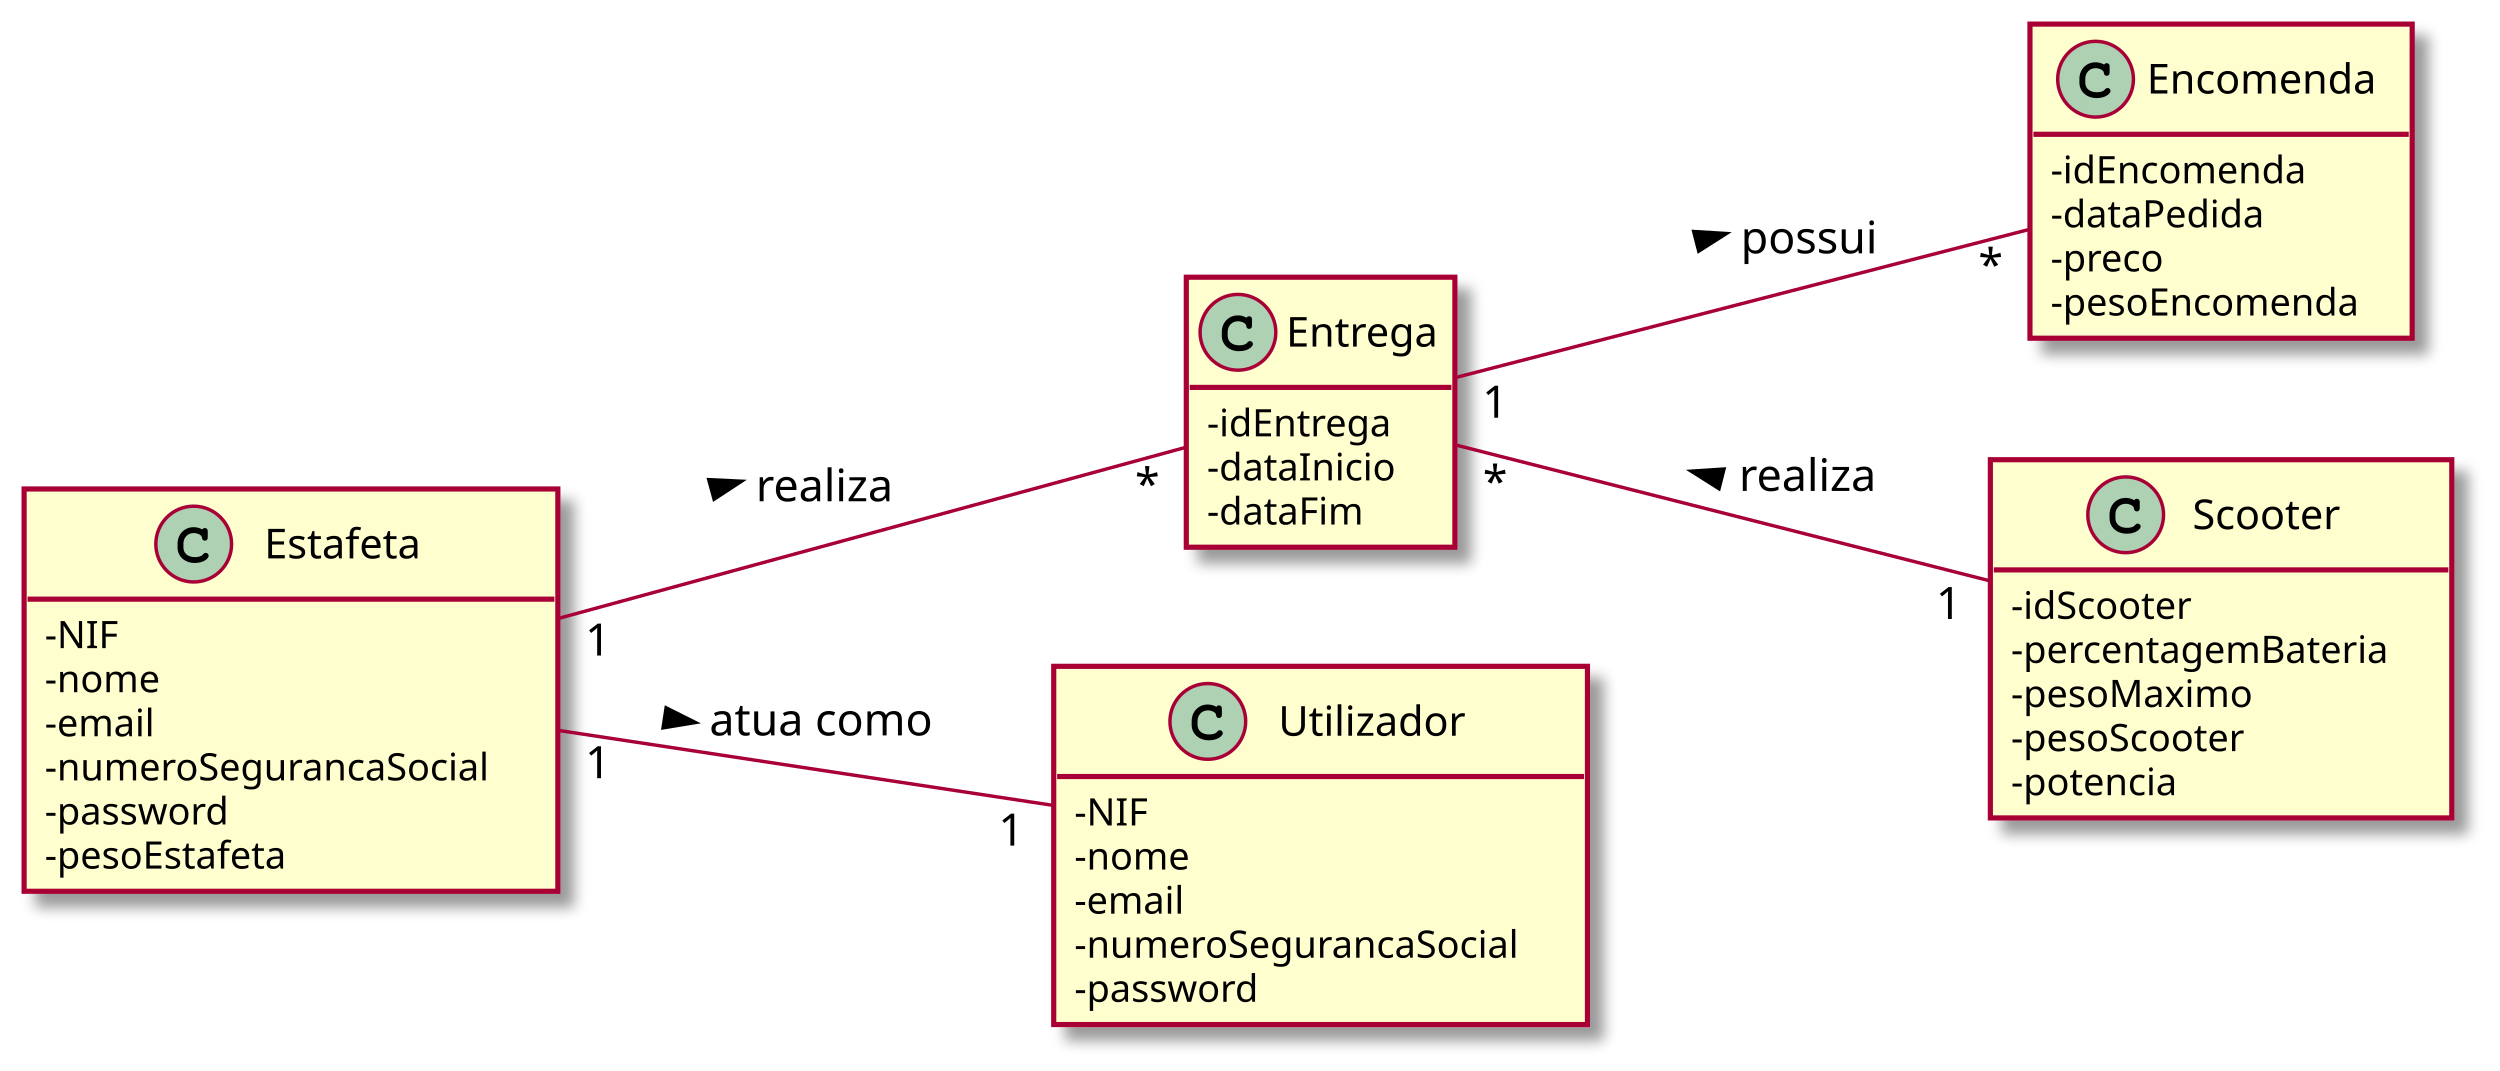
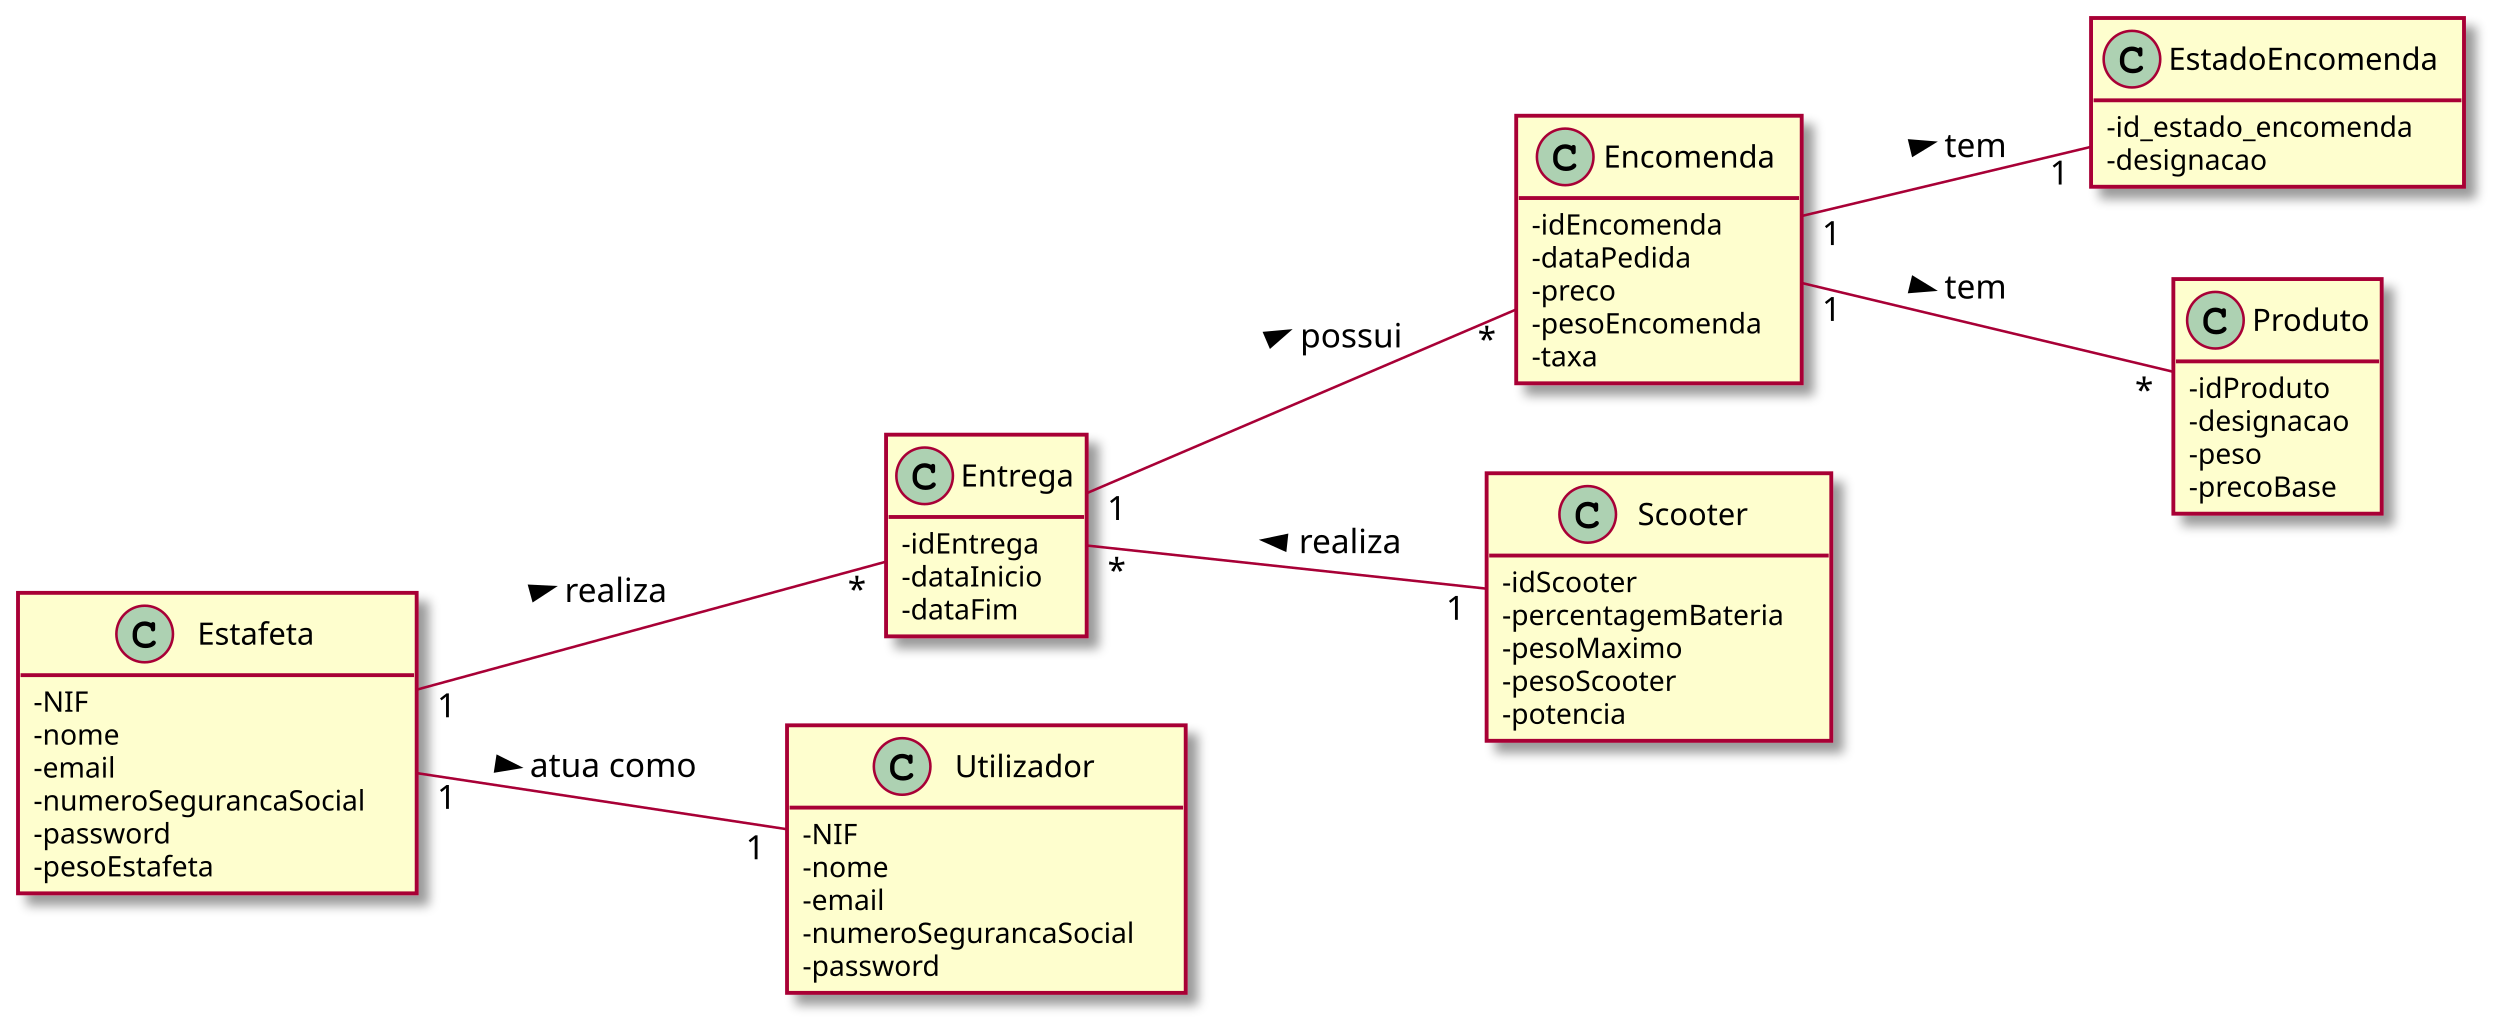
- <svg xmlns="http://www.w3.org/2000/svg" contentScriptType="application/ecmascript" contentStyleType="text/css" height="311px" preserveAspectRatio="none" style="width:726px;height:311px;" version="1.1" viewBox="0 0 726 311" width="726px" zoomAndPan="magnify">
+ <svg xmlns="http://www.w3.org/2000/svg" contentScriptType="application/ecmascript" contentStyleType="text/css" height="400px" preserveAspectRatio="none" style="width:972px;height:400px;" version="1.1" viewBox="0 0 972 400" width="972px" zoomAndPan="magnify">
  <defs>
-     <filter height="300%" id="f1er85ijw8fzxk" width="300%" x="-1" y="-1">
+     <filter height="300%" id="fk8frzvj9eeyp" width="300%" x="-1" y="-1">
      <feGaussianBlur result="blurOut" stdDeviation="2.0" />
      <feColorMatrix in="blurOut" result="blurOut2" type="matrix" values="0 0 0 0 0 0 0 0 0 0 0 0 0 0 0 0 0 0 .4 0" />
      <feOffset dx="4.0" dy="4.0" in="blurOut2" result="blurOut3" />
      <feBlend in="SourceGraphic" in2="blurOut3" mode="normal" />
    </filter>
  </defs>
  <g>
-     <rect codeLine="5" fill="#FEFECE" filter="url(#f1er85ijw8fzxk)" height="78.414" id="Entrega" style="stroke:#A80036;stroke-width:1.5;" width="78" x="344.5" y="80.5" />
-     <ellipse cx="359.5" cy="96.5" fill="#ADD1B2" rx="11" ry="11" style="stroke:#A80036;stroke-width:1.0;" />
-     <path d="M361.844,92.172 C360.906,91.734 360.312,91.594 359.438,91.594 C356.812,91.594 354.812,93.672 354.812,96.391 L354.812,97.516 C354.812,100.094 356.922,101.984 359.812,101.984 C361.031,101.984 362.188,101.688 362.938,101.141 C363.516,100.734 363.844,100.281 363.844,99.891 C363.844,99.438 363.453,99.047 362.984,99.047 C362.766,99.047 362.562,99.125 362.375,99.312 C361.922,99.797 361.922,99.797 361.734,99.891 C361.312,100.156 360.625,100.281 359.859,100.281 C357.812,100.281 356.516,99.188 356.516,97.484 L356.516,96.391 C356.516,94.609 357.766,93.297 359.5,93.297 C360.078,93.297 360.688,93.453 361.156,93.703 C361.641,93.984 361.812,94.203 361.906,94.609 C361.969,95.016 362,95.141 362.141,95.266 C362.281,95.406 362.516,95.516 362.734,95.516 C363,95.516 363.266,95.375 363.438,95.156 C363.547,95 363.578,94.812 363.578,94.391 L363.578,92.969 C363.578,92.531 363.562,92.406 363.469,92.25 C363.312,91.984 363.031,91.844 362.734,91.844 C362.438,91.844 362.234,91.938 362.016,92.25 L361.844,92.172 Z " fill="#000000" />
-     <text fill="#000000" font-family="sans-serif" font-size="12" lengthAdjust="spacing" textLength="46" x="373.5" y="100.654">Entrega</text>
-     <line style="stroke:#A80036;stroke-width:1.5;" x1="345.5" x2="421.5" y1="112.5" y2="112.5" />
-     <text fill="#000000" font-family="sans-serif" font-size="11" lengthAdjust="spacing" textLength="58" x="350.5" y="126.71">-idEntrega</text>
-     <text fill="#000000" font-family="sans-serif" font-size="11" lengthAdjust="spacing" textLength="58" x="350.5" y="139.515">-dataInicio</text>
-     <text fill="#000000" font-family="sans-serif" font-size="11" lengthAdjust="spacing" textLength="49" x="350.5" y="152.32">-dataFim</text>
-     <rect codeLine="11" fill="#FEFECE" filter="url(#f1er85ijw8fzxk)" height="91.219" id="Encomenda" style="stroke:#A80036;stroke-width:1.5;" width="111" x="589.5" y="7" />
-     <ellipse cx="608.55" cy="23" fill="#ADD1B2" rx="11" ry="11" style="stroke:#A80036;stroke-width:1.0;" />
-     <path d="M610.894,18.672 C609.956,18.234 609.362,18.094 608.487,18.094 C605.862,18.094 603.862,20.172 603.862,22.891 L603.862,24.016 C603.862,26.594 605.972,28.484 608.862,28.484 C610.081,28.484 611.237,28.188 611.987,27.641 C612.566,27.234 612.894,26.781 612.894,26.391 C612.894,25.938 612.503,25.547 612.034,25.547 C611.816,25.547 611.612,25.625 611.425,25.812 C610.972,26.297 610.972,26.297 610.784,26.391 C610.362,26.656 609.675,26.781 608.909,26.781 C606.862,26.781 605.566,25.688 605.566,23.984 L605.566,22.891 C605.566,21.109 606.816,19.797 608.55,19.797 C609.128,19.797 609.737,19.953 610.206,20.203 C610.691,20.484 610.862,20.703 610.956,21.109 C611.019,21.516 611.05,21.641 611.191,21.766 C611.331,21.906 611.566,22.016 611.784,22.016 C612.05,22.016 612.316,21.875 612.487,21.656 C612.597,21.5 612.628,21.312 612.628,20.891 L612.628,19.469 C612.628,19.031 612.612,18.906 612.519,18.75 C612.362,18.484 612.081,18.344 611.784,18.344 C611.487,18.344 611.284,18.438 611.066,18.75 L610.894,18.672 Z " fill="#000000" />
-     <text fill="#000000" font-family="sans-serif" font-size="12" lengthAdjust="spacing" textLength="70" x="623.45" y="27.154">Encomenda</text>
-     <line style="stroke:#A80036;stroke-width:1.5;" x1="590.5" x2="699.5" y1="39" y2="39" />
-     <text fill="#000000" font-family="sans-serif" font-size="11" lengthAdjust="spacing" textLength="81" x="595.5" y="53.21">-idEncomenda</text>
-     <text fill="#000000" font-family="sans-serif" font-size="11" lengthAdjust="spacing" textLength="67" x="595.5" y="66.015">-dataPedida</text>
-     <text fill="#000000" font-family="sans-serif" font-size="11" lengthAdjust="spacing" textLength="36" x="595.5" y="78.82">-preco</text>
-     <text fill="#000000" font-family="sans-serif" font-size="11" lengthAdjust="spacing" textLength="99" x="595.5" y="91.624">-pesoEncomenda</text>
-     <rect codeLine="18" fill="#FEFECE" filter="url(#f1er85ijw8fzxk)" height="116.828" id="Estafeta" style="stroke:#A80036;stroke-width:1.5;" width="155" x="7" y="142" />
-     <ellipse cx="56.25" cy="158" fill="#ADD1B2" rx="11" ry="11" style="stroke:#A80036;stroke-width:1.0;" />
-     <path d="M58.594,153.672 C57.656,153.234 57.062,153.094 56.188,153.094 C53.562,153.094 51.562,155.172 51.562,157.891 L51.562,159.016 C51.562,161.594 53.672,163.484 56.562,163.484 C57.781,163.484 58.938,163.188 59.688,162.641 C60.266,162.234 60.594,161.781 60.594,161.391 C60.594,160.938 60.203,160.547 59.734,160.547 C59.516,160.547 59.312,160.625 59.125,160.812 C58.672,161.297 58.672,161.297 58.484,161.391 C58.062,161.656 57.375,161.781 56.609,161.781 C54.562,161.781 53.266,160.688 53.266,158.984 L53.266,157.891 C53.266,156.109 54.516,154.797 56.25,154.797 C56.828,154.797 57.438,154.953 57.906,155.203 C58.391,155.484 58.562,155.703 58.656,156.109 C58.719,156.516 58.75,156.641 58.891,156.766 C59.031,156.906 59.266,157.016 59.484,157.016 C59.75,157.016 60.016,156.875 60.188,156.656 C60.297,156.5 60.328,156.312 60.328,155.891 L60.328,154.469 C60.328,154.031 60.312,153.906 60.219,153.75 C60.062,153.484 59.781,153.344 59.484,153.344 C59.188,153.344 58.984,153.438 58.766,153.75 L58.594,153.672 Z " fill="#000000" />
-     <text fill="#000000" font-family="sans-serif" font-size="12" lengthAdjust="spacing" textLength="48" x="76.75" y="162.154">Estafeta</text>
-     <line style="stroke:#A80036;stroke-width:1.5;" x1="8" x2="161" y1="174" y2="174" />
-     <text fill="#000000" font-family="sans-serif" font-size="11" lengthAdjust="spacing" textLength="21" x="13" y="188.21">-NIF</text>
-     <text fill="#000000" font-family="sans-serif" font-size="11" lengthAdjust="spacing" textLength="37" x="13" y="201.015">-nome</text>
-     <text fill="#000000" font-family="sans-serif" font-size="11" lengthAdjust="spacing" textLength="36" x="13" y="213.82">-email</text>
-     <text fill="#000000" font-family="sans-serif" font-size="11" lengthAdjust="spacing" textLength="143" x="13" y="226.625">-numeroSegurancaSocial</text>
-     <text fill="#000000" font-family="sans-serif" font-size="11" lengthAdjust="spacing" textLength="57" x="13" y="239.429">-password</text>
-     <text fill="#000000" font-family="sans-serif" font-size="11" lengthAdjust="spacing" textLength="79" x="13" y="252.234">-pesoEstafeta</text>
-     <rect codeLine="27" fill="#FEFECE" filter="url(#f1er85ijw8fzxk)" height="104.023" id="Scooter" style="stroke:#A80036;stroke-width:1.5;" width="134" x="578" y="133.5" />
-     <ellipse cx="617.3" cy="149.5" fill="#ADD1B2" rx="11" ry="11" style="stroke:#A80036;stroke-width:1.0;" />
-     <path d="M619.644,145.172 C618.706,144.734 618.112,144.594 617.237,144.594 C614.612,144.594 612.612,146.672 612.612,149.391 L612.612,150.516 C612.612,153.094 614.722,154.984 617.612,154.984 C618.831,154.984 619.987,154.688 620.737,154.141 C621.316,153.734 621.644,153.281 621.644,152.891 C621.644,152.438 621.253,152.047 620.784,152.047 C620.566,152.047 620.362,152.125 620.175,152.312 C619.722,152.797 619.722,152.797 619.534,152.891 C619.112,153.156 618.425,153.281 617.659,153.281 C615.612,153.281 614.316,152.188 614.316,150.484 L614.316,149.391 C614.316,147.609 615.566,146.297 617.3,146.297 C617.878,146.297 618.487,146.453 618.956,146.703 C619.441,146.984 619.612,147.203 619.706,147.609 C619.769,148.016 619.8,148.141 619.941,148.266 C620.081,148.406 620.316,148.516 620.534,148.516 C620.8,148.516 621.066,148.375 621.237,148.156 C621.347,148 621.378,147.812 621.378,147.391 L621.378,145.969 C621.378,145.531 621.362,145.406 621.269,145.25 C621.112,144.984 620.831,144.844 620.534,144.844 C620.237,144.844 620.034,144.938 619.816,145.25 L619.644,145.172 Z " fill="#000000" />
-     <text fill="#000000" font-family="sans-serif" font-size="12" lengthAdjust="spacing" textLength="48" x="636.7" y="153.654">Scooter</text>
-     <line style="stroke:#A80036;stroke-width:1.5;" x1="579" x2="711" y1="165.5" y2="165.5" />
-     <text fill="#000000" font-family="sans-serif" font-size="11" lengthAdjust="spacing" textLength="58" x="584" y="179.71">-idScooter</text>
-     <text fill="#000000" font-family="sans-serif" font-size="11" lengthAdjust="spacing" textLength="122" x="584" y="192.515">-percentagemBateria</text>
-     <text fill="#000000" font-family="sans-serif" font-size="11" lengthAdjust="spacing" textLength="76" x="584" y="205.32">-pesoMaximo</text>
-     <text fill="#000000" font-family="sans-serif" font-size="11" lengthAdjust="spacing" textLength="76" x="584" y="218.125">-pesoScooter</text>
-     <text fill="#000000" font-family="sans-serif" font-size="11" lengthAdjust="spacing" textLength="53" x="584" y="230.929">-potencia</text>
-     <rect codeLine="35" fill="#FEFECE" filter="url(#f1er85ijw8fzxk)" height="104.023" id="Utilizador" style="stroke:#A80036;stroke-width:1.5;" width="155" x="306" y="193.5" />
-     <ellipse cx="350.75" cy="209.5" fill="#ADD1B2" rx="11" ry="11" style="stroke:#A80036;stroke-width:1.0;" />
-     <path d="M353.094,205.172 C352.156,204.734 351.562,204.594 350.688,204.594 C348.062,204.594 346.062,206.672 346.062,209.391 L346.062,210.516 C346.062,213.094 348.172,214.984 351.062,214.984 C352.281,214.984 353.438,214.688 354.188,214.141 C354.766,213.734 355.094,213.281 355.094,212.891 C355.094,212.438 354.703,212.047 354.234,212.047 C354.016,212.047 353.812,212.125 353.625,212.312 C353.172,212.797 353.172,212.797 352.984,212.891 C352.562,213.156 351.875,213.281 351.109,213.281 C349.062,213.281 347.766,212.188 347.766,210.484 L347.766,209.391 C347.766,207.609 349.016,206.297 350.75,206.297 C351.328,206.297 351.938,206.453 352.406,206.703 C352.891,206.984 353.062,207.203 353.156,207.609 C353.219,208.016 353.25,208.141 353.391,208.266 C353.531,208.406 353.766,208.516 353.984,208.516 C354.25,208.516 354.516,208.375 354.688,208.156 C354.797,208 354.828,207.812 354.828,207.391 L354.828,205.969 C354.828,205.531 354.812,205.406 354.719,205.25 C354.562,204.984 354.281,204.844 353.984,204.844 C353.688,204.844 353.484,204.938 353.266,205.25 L353.094,205.172 Z " fill="#000000" />
-     <text fill="#000000" font-family="sans-serif" font-size="12" lengthAdjust="spacing" textLength="57" x="371.25" y="213.654">Utilizador</text>
-     <line style="stroke:#A80036;stroke-width:1.5;" x1="307" x2="460" y1="225.5" y2="225.5" />
-     <text fill="#000000" font-family="sans-serif" font-size="11" lengthAdjust="spacing" textLength="21" x="312" y="239.71">-NIF</text>
-     <text fill="#000000" font-family="sans-serif" font-size="11" lengthAdjust="spacing" textLength="37" x="312" y="252.515">-nome</text>
-     <text fill="#000000" font-family="sans-serif" font-size="11" lengthAdjust="spacing" textLength="36" x="312" y="265.32">-email</text>
-     <text fill="#000000" font-family="sans-serif" font-size="11" lengthAdjust="spacing" textLength="143" x="312" y="278.125">-numeroSegurancaSocial</text>
-     <text fill="#000000" font-family="sans-serif" font-size="11" lengthAdjust="spacing" textLength="57" x="312" y="290.929">-password</text>
-     <path codeLine="43" d="M162.371,212.147 C206.543,218.84 261.833,227.217 305.951,233.902 " fill="none" id="Estafeta-Utilizador" style="stroke:#A80036;stroke-width:1.0;" />
-     <polygon fill="#000000" points="201.944,209.815,193.441,205.555,192.56,211.366,201.944,209.815" style="stroke:#000000;stroke-width:1.0;" />
-     <text fill="#000000" font-family="sans-serif" font-size="13" lengthAdjust="spacing" textLength="69" x="206" y="213.567">atua como</text>
-     <text fill="#000000" font-family="sans-serif" font-size="13" lengthAdjust="spacing" textLength="8" x="169.918" y="225.993">1</text>
-     <text fill="#000000" font-family="sans-serif" font-size="13" lengthAdjust="spacing" textLength="8" x="289.923" y="245.571">1</text>
-     <path codeLine="44" d="M422.511,109.686 C466.434,98.345 539.073,79.591 589.12,66.669 " fill="none" id="Entrega-Encomenda" style="stroke:#A80036;stroke-width:1.0;" />
-     <polygon fill="#000000" points="501.341,67.816,491.849,67.232,493.318,72.923,501.341,67.816" style="stroke:#000000;stroke-width:1.0;" />
-     <text fill="#000000" font-family="sans-serif" font-size="13" lengthAdjust="spacing" textLength="41" x="505.5" y="73.567">possui</text>
-     <text fill="#000000" font-family="sans-serif" font-size="13" lengthAdjust="spacing" textLength="8" x="430.441" y="121.3">1</text>
-     <text fill="#000000" font-family="sans-serif" font-size="13" lengthAdjust="spacing" textLength="7" x="574.512" y="81.507">*</text>
-     <path codeLine="45" d="M162.371,179.535 C220.809,163.598 298.706,142.353 344.448,129.878 " fill="none" id="Estafeta-Entrega" style="stroke:#A80036;stroke-width:1.0;" />
-     <polygon fill="#000000" points="215.324,139.751,205.824,139.295,207.371,144.966,215.324,139.751" style="stroke:#000000;stroke-width:1.0;" />
-     <text fill="#000000" font-family="sans-serif" font-size="13" lengthAdjust="spacing" textLength="42" x="219.5" y="145.567">realiza</text>
-     <text fill="#000000" font-family="sans-serif" font-size="13" lengthAdjust="spacing" textLength="8" x="169.918" y="190.375">1</text>
-     <text fill="#000000" font-family="sans-serif" font-size="13" lengthAdjust="spacing" textLength="7" x="329.603" y="145.215">*</text>
-     <path codeLine="46" d="M422.511,129.168 C463.267,139.533 528.746,156.187 577.96,168.704 " fill="none" id="Entrega-Scooter" style="stroke:#A80036;stroke-width:1.0;" />
-     <polygon fill="#000000" points="491.154,136.834,499.196,141.912,500.645,136.215,491.154,136.834" style="stroke:#000000;stroke-width:1.0;" />
-     <text fill="#000000" font-family="sans-serif" font-size="13" lengthAdjust="spacing" textLength="42" x="505" y="142.567">realiza</text>
-     <text fill="#000000" font-family="sans-serif" font-size="13" lengthAdjust="spacing" textLength="7" x="430.615" y="144.481">*</text>
-     <text fill="#000000" font-family="sans-serif" font-size="13" lengthAdjust="spacing" textLength="8" x="562.19" y="179.76">1</text>
+     <rect codeLine="5" fill="#FEFECE" filter="url(#fk8frzvj9eeyp)" height="78.414" id="Entrega" style="stroke:#A80036;stroke-width:1.5;" width="78" x="344.5" y="169" />
+     <ellipse cx="359.5" cy="185" fill="#ADD1B2" rx="11" ry="11" style="stroke:#A80036;stroke-width:1.0;" />
+     <path d="M361.844,180.672 C360.906,180.234 360.312,180.094 359.438,180.094 C356.812,180.094 354.812,182.172 354.812,184.891 L354.812,186.016 C354.812,188.594 356.922,190.484 359.812,190.484 C361.031,190.484 362.188,190.188 362.938,189.641 C363.516,189.234 363.844,188.781 363.844,188.391 C363.844,187.938 363.453,187.547 362.984,187.547 C362.766,187.547 362.562,187.625 362.375,187.812 C361.922,188.297 361.922,188.297 361.734,188.391 C361.312,188.656 360.625,188.781 359.859,188.781 C357.812,188.781 356.516,187.688 356.516,185.984 L356.516,184.891 C356.516,183.109 357.766,181.797 359.5,181.797 C360.078,181.797 360.688,181.953 361.156,182.203 C361.641,182.484 361.812,182.703 361.906,183.109 C361.969,183.516 362,183.641 362.141,183.766 C362.281,183.906 362.516,184.016 362.734,184.016 C363,184.016 363.266,183.875 363.438,183.656 C363.547,183.5 363.578,183.312 363.578,182.891 L363.578,181.469 C363.578,181.031 363.562,180.906 363.469,180.75 C363.312,180.484 363.031,180.344 362.734,180.344 C362.438,180.344 362.234,180.438 362.016,180.75 L361.844,180.672 Z " fill="#000000" />
+     <text fill="#000000" font-family="sans-serif" font-size="12" lengthAdjust="spacing" textLength="46" x="373.5" y="189.154">Entrega</text>
+     <line style="stroke:#A80036;stroke-width:1.5;" x1="345.5" x2="421.5" y1="201" y2="201" />
+     <text fill="#000000" font-family="sans-serif" font-size="11" lengthAdjust="spacing" textLength="58" x="350.5" y="215.21">-idEntrega</text>
+     <text fill="#000000" font-family="sans-serif" font-size="11" lengthAdjust="spacing" textLength="58" x="350.5" y="228.015">-dataInicio</text>
+     <text fill="#000000" font-family="sans-serif" font-size="11" lengthAdjust="spacing" textLength="49" x="350.5" y="240.82">-dataFim</text>
+     <rect codeLine="11" fill="#FEFECE" filter="url(#fk8frzvj9eeyp)" height="104.023" id="Encomenda" style="stroke:#A80036;stroke-width:1.5;" width="111" x="589.5" y="45" />
+     <ellipse cx="608.55" cy="61" fill="#ADD1B2" rx="11" ry="11" style="stroke:#A80036;stroke-width:1.0;" />
+     <path d="M610.894,56.672 C609.956,56.234 609.362,56.094 608.487,56.094 C605.862,56.094 603.862,58.172 603.862,60.891 L603.862,62.016 C603.862,64.594 605.972,66.484 608.862,66.484 C610.081,66.484 611.237,66.188 611.987,65.641 C612.566,65.234 612.894,64.781 612.894,64.391 C612.894,63.938 612.503,63.547 612.034,63.547 C611.816,63.547 611.612,63.625 611.425,63.812 C610.972,64.297 610.972,64.297 610.784,64.391 C610.362,64.656 609.675,64.781 608.909,64.781 C606.862,64.781 605.566,63.688 605.566,61.984 L605.566,60.891 C605.566,59.109 606.816,57.797 608.55,57.797 C609.128,57.797 609.737,57.953 610.206,58.203 C610.691,58.484 610.862,58.703 610.956,59.109 C611.019,59.516 611.05,59.641 611.191,59.766 C611.331,59.906 611.566,60.016 611.784,60.016 C612.05,60.016 612.316,59.875 612.487,59.656 C612.597,59.5 612.628,59.312 612.628,58.891 L612.628,57.469 C612.628,57.031 612.612,56.906 612.519,56.75 C612.362,56.484 612.081,56.344 611.784,56.344 C611.487,56.344 611.284,56.438 611.066,56.75 L610.894,56.672 Z " fill="#000000" />
+     <text fill="#000000" font-family="sans-serif" font-size="12" lengthAdjust="spacing" textLength="70" x="623.45" y="65.154">Encomenda</text>
+     <line style="stroke:#A80036;stroke-width:1.5;" x1="590.5" x2="699.5" y1="77" y2="77" />
+     <text fill="#000000" font-family="sans-serif" font-size="11" lengthAdjust="spacing" textLength="81" x="595.5" y="91.21">-idEncomenda</text>
+     <text fill="#000000" font-family="sans-serif" font-size="11" lengthAdjust="spacing" textLength="67" x="595.5" y="104.015">-dataPedida</text>
+     <text fill="#000000" font-family="sans-serif" font-size="11" lengthAdjust="spacing" textLength="36" x="595.5" y="116.82">-preco</text>
+     <text fill="#000000" font-family="sans-serif" font-size="11" lengthAdjust="spacing" textLength="99" x="595.5" y="129.625">-pesoEncomenda</text>
+     <text fill="#000000" font-family="sans-serif" font-size="11" lengthAdjust="spacing" textLength="29" x="595.5" y="142.429">-taxa</text>
+     <rect codeLine="19" fill="#FEFECE" filter="url(#fk8frzvj9eeyp)" height="116.828" id="Estafeta" style="stroke:#A80036;stroke-width:1.5;" width="155" x="7" y="230.5" />
+     <ellipse cx="56.25" cy="246.5" fill="#ADD1B2" rx="11" ry="11" style="stroke:#A80036;stroke-width:1.0;" />
+     <path d="M58.594,242.172 C57.656,241.734 57.062,241.594 56.188,241.594 C53.562,241.594 51.562,243.672 51.562,246.391 L51.562,247.516 C51.562,250.094 53.672,251.984 56.562,251.984 C57.781,251.984 58.938,251.688 59.688,251.141 C60.266,250.734 60.594,250.281 60.594,249.891 C60.594,249.438 60.203,249.047 59.734,249.047 C59.516,249.047 59.312,249.125 59.125,249.312 C58.672,249.797 58.672,249.797 58.484,249.891 C58.062,250.156 57.375,250.281 56.609,250.281 C54.562,250.281 53.266,249.188 53.266,247.484 L53.266,246.391 C53.266,244.609 54.516,243.297 56.25,243.297 C56.828,243.297 57.438,243.453 57.906,243.703 C58.391,243.984 58.562,244.203 58.656,244.609 C58.719,245.016 58.75,245.141 58.891,245.266 C59.031,245.406 59.266,245.516 59.484,245.516 C59.75,245.516 60.016,245.375 60.188,245.156 C60.297,245 60.328,244.812 60.328,244.391 L60.328,242.969 C60.328,242.531 60.312,242.406 60.219,242.25 C60.062,241.984 59.781,241.844 59.484,241.844 C59.188,241.844 58.984,241.938 58.766,242.25 L58.594,242.172 Z " fill="#000000" />
+     <text fill="#000000" font-family="sans-serif" font-size="12" lengthAdjust="spacing" textLength="48" x="76.75" y="250.654">Estafeta</text>
+     <line style="stroke:#A80036;stroke-width:1.5;" x1="8" x2="161" y1="262.5" y2="262.5" />
+     <text fill="#000000" font-family="sans-serif" font-size="11" lengthAdjust="spacing" textLength="21" x="13" y="276.71">-NIF</text>
+     <text fill="#000000" font-family="sans-serif" font-size="11" lengthAdjust="spacing" textLength="37" x="13" y="289.515">-nome</text>
+     <text fill="#000000" font-family="sans-serif" font-size="11" lengthAdjust="spacing" textLength="36" x="13" y="302.32">-email</text>
+     <text fill="#000000" font-family="sans-serif" font-size="11" lengthAdjust="spacing" textLength="143" x="13" y="315.125">-numeroSegurancaSocial</text>
+     <text fill="#000000" font-family="sans-serif" font-size="11" lengthAdjust="spacing" textLength="57" x="13" y="327.929">-password</text>
+     <text fill="#000000" font-family="sans-serif" font-size="11" lengthAdjust="spacing" textLength="79" x="13" y="340.734">-pesoEstafeta</text>
+     <rect codeLine="28" fill="#FEFECE" filter="url(#fk8frzvj9eeyp)" height="104.023" id="Scooter" style="stroke:#A80036;stroke-width:1.5;" width="134" x="578" y="184" />
+     <ellipse cx="617.3" cy="200" fill="#ADD1B2" rx="11" ry="11" style="stroke:#A80036;stroke-width:1.0;" />
+     <path d="M619.644,195.672 C618.706,195.234 618.112,195.094 617.237,195.094 C614.612,195.094 612.612,197.172 612.612,199.891 L612.612,201.016 C612.612,203.594 614.722,205.484 617.612,205.484 C618.831,205.484 619.987,205.188 620.737,204.641 C621.316,204.234 621.644,203.781 621.644,203.391 C621.644,202.938 621.253,202.547 620.784,202.547 C620.566,202.547 620.362,202.625 620.175,202.812 C619.722,203.297 619.722,203.297 619.534,203.391 C619.112,203.656 618.425,203.781 617.659,203.781 C615.612,203.781 614.316,202.688 614.316,200.984 L614.316,199.891 C614.316,198.109 615.566,196.797 617.3,196.797 C617.878,196.797 618.487,196.953 618.956,197.203 C619.441,197.484 619.612,197.703 619.706,198.109 C619.769,198.516 619.8,198.641 619.941,198.766 C620.081,198.906 620.316,199.016 620.534,199.016 C620.8,199.016 621.066,198.875 621.237,198.656 C621.347,198.5 621.378,198.312 621.378,197.891 L621.378,196.469 C621.378,196.031 621.362,195.906 621.269,195.75 C621.112,195.484 620.831,195.344 620.534,195.344 C620.237,195.344 620.034,195.438 619.816,195.75 L619.644,195.672 Z " fill="#000000" />
+     <text fill="#000000" font-family="sans-serif" font-size="12" lengthAdjust="spacing" textLength="48" x="636.7" y="204.154">Scooter</text>
+     <line style="stroke:#A80036;stroke-width:1.5;" x1="579" x2="711" y1="216" y2="216" />
+     <text fill="#000000" font-family="sans-serif" font-size="11" lengthAdjust="spacing" textLength="58" x="584" y="230.21">-idScooter</text>
+     <text fill="#000000" font-family="sans-serif" font-size="11" lengthAdjust="spacing" textLength="122" x="584" y="243.015">-percentagemBateria</text>
+     <text fill="#000000" font-family="sans-serif" font-size="11" lengthAdjust="spacing" textLength="76" x="584" y="255.82">-pesoMaximo</text>
+     <text fill="#000000" font-family="sans-serif" font-size="11" lengthAdjust="spacing" textLength="76" x="584" y="268.625">-pesoScooter</text>
+     <text fill="#000000" font-family="sans-serif" font-size="11" lengthAdjust="spacing" textLength="53" x="584" y="281.429">-potencia</text>
+     <rect codeLine="36" fill="#FEFECE" filter="url(#fk8frzvj9eeyp)" height="104.023" id="Utilizador" style="stroke:#A80036;stroke-width:1.5;" width="155" x="306" y="282" />
+     <ellipse cx="350.75" cy="298" fill="#ADD1B2" rx="11" ry="11" style="stroke:#A80036;stroke-width:1.0;" />
+     <path d="M353.094,293.672 C352.156,293.234 351.562,293.094 350.688,293.094 C348.062,293.094 346.062,295.172 346.062,297.891 L346.062,299.016 C346.062,301.594 348.172,303.484 351.062,303.484 C352.281,303.484 353.438,303.188 354.188,302.641 C354.766,302.234 355.094,301.781 355.094,301.391 C355.094,300.938 354.703,300.547 354.234,300.547 C354.016,300.547 353.812,300.625 353.625,300.812 C353.172,301.297 353.172,301.297 352.984,301.391 C352.562,301.656 351.875,301.781 351.109,301.781 C349.062,301.781 347.766,300.688 347.766,298.984 L347.766,297.891 C347.766,296.109 349.016,294.797 350.75,294.797 C351.328,294.797 351.938,294.953 352.406,295.203 C352.891,295.484 353.062,295.703 353.156,296.109 C353.219,296.516 353.25,296.641 353.391,296.766 C353.531,296.906 353.766,297.016 353.984,297.016 C354.25,297.016 354.516,296.875 354.688,296.656 C354.797,296.5 354.828,296.312 354.828,295.891 L354.828,294.469 C354.828,294.031 354.812,293.906 354.719,293.75 C354.562,293.484 354.281,293.344 353.984,293.344 C353.688,293.344 353.484,293.438 353.266,293.75 L353.094,293.672 Z " fill="#000000" />
+     <text fill="#000000" font-family="sans-serif" font-size="12" lengthAdjust="spacing" textLength="57" x="371.25" y="302.154">Utilizador</text>
+     <line style="stroke:#A80036;stroke-width:1.5;" x1="307" x2="460" y1="314" y2="314" />
+     <text fill="#000000" font-family="sans-serif" font-size="11" lengthAdjust="spacing" textLength="21" x="312" y="328.21">-NIF</text>
+     <text fill="#000000" font-family="sans-serif" font-size="11" lengthAdjust="spacing" textLength="37" x="312" y="341.015">-nome</text>
+     <text fill="#000000" font-family="sans-serif" font-size="11" lengthAdjust="spacing" textLength="36" x="312" y="353.82">-email</text>
+     <text fill="#000000" font-family="sans-serif" font-size="11" lengthAdjust="spacing" textLength="143" x="312" y="366.625">-numeroSegurancaSocial</text>
+     <text fill="#000000" font-family="sans-serif" font-size="11" lengthAdjust="spacing" textLength="57" x="312" y="379.429">-password</text>
+     <rect codeLine="44" fill="#FEFECE" filter="url(#fk8frzvj9eeyp)" height="65.609" id="EstadoEncomenda" style="stroke:#A80036;stroke-width:1.5;" width="145" x="813" y="7" />
+     <ellipse cx="828.9" cy="23" fill="#ADD1B2" rx="11" ry="11" style="stroke:#A80036;stroke-width:1.0;" />
+     <path d="M831.244,18.672 C830.306,18.234 829.712,18.094 828.837,18.094 C826.212,18.094 824.212,20.172 824.212,22.891 L824.212,24.016 C824.212,26.594 826.322,28.484 829.212,28.484 C830.431,28.484 831.587,28.188 832.337,27.641 C832.916,27.234 833.244,26.781 833.244,26.391 C833.244,25.938 832.853,25.547 832.384,25.547 C832.166,25.547 831.962,25.625 831.775,25.812 C831.322,26.297 831.322,26.297 831.134,26.391 C830.712,26.656 830.025,26.781 829.259,26.781 C827.212,26.781 825.916,25.688 825.916,23.984 L825.916,22.891 C825.916,21.109 827.166,19.797 828.9,19.797 C829.478,19.797 830.087,19.953 830.556,20.203 C831.041,20.484 831.212,20.703 831.306,21.109 C831.369,21.516 831.4,21.641 831.541,21.766 C831.681,21.906 831.916,22.016 832.134,22.016 C832.4,22.016 832.666,21.875 832.837,21.656 C832.947,21.5 832.978,21.312 832.978,20.891 L832.978,19.469 C832.978,19.031 832.962,18.906 832.869,18.75 C832.712,18.484 832.431,18.344 832.134,18.344 C831.837,18.344 831.634,18.438 831.416,18.75 L831.244,18.672 Z " fill="#000000" />
+     <text fill="#000000" font-family="sans-serif" font-size="12" lengthAdjust="spacing" textLength="111" x="843.1" y="27.154">EstadoEncomenda</text>
+     <line style="stroke:#A80036;stroke-width:1.5;" x1="814" x2="957" y1="39" y2="39" />
+     <text fill="#000000" font-family="sans-serif" font-size="11" lengthAdjust="spacing" textLength="133" x="819" y="53.21">-id_estado_encomenda</text>
+     <text fill="#000000" font-family="sans-serif" font-size="11" lengthAdjust="spacing" textLength="69" x="819" y="66.015">-designacao</text>
+     <rect codeLine="49" fill="#FEFECE" filter="url(#fk8frzvj9eeyp)" height="91.219" id="Produto" style="stroke:#A80036;stroke-width:1.5;" width="81" x="845" y="108.5" />
+     <ellipse cx="861.35" cy="124.5" fill="#ADD1B2" rx="11" ry="11" style="stroke:#A80036;stroke-width:1.0;" />
+     <path d="M863.694,120.172 C862.756,119.734 862.163,119.594 861.288,119.594 C858.663,119.594 856.663,121.672 856.663,124.391 L856.663,125.516 C856.663,128.094 858.772,129.984 861.663,129.984 C862.881,129.984 864.038,129.688 864.788,129.141 C865.366,128.734 865.694,128.281 865.694,127.891 C865.694,127.438 865.303,127.047 864.834,127.047 C864.616,127.047 864.413,127.125 864.225,127.312 C863.772,127.797 863.772,127.797 863.584,127.891 C863.163,128.156 862.475,128.281 861.709,128.281 C859.663,128.281 858.366,127.188 858.366,125.484 L858.366,124.391 C858.366,122.609 859.616,121.297 861.35,121.297 C861.928,121.297 862.538,121.453 863.006,121.703 C863.491,121.984 863.663,122.203 863.756,122.609 C863.819,123.016 863.85,123.141 863.991,123.266 C864.131,123.406 864.366,123.516 864.584,123.516 C864.85,123.516 865.116,123.375 865.288,123.156 C865.397,123 865.428,122.812 865.428,122.391 L865.428,120.969 C865.428,120.531 865.413,120.406 865.319,120.25 C865.163,119.984 864.881,119.844 864.584,119.844 C864.288,119.844 864.084,119.938 863.866,120.25 L863.694,120.172 Z " fill="#000000" />
+     <text fill="#000000" font-family="sans-serif" font-size="12" lengthAdjust="spacing" textLength="46" x="875.65" y="128.654">Produto</text>
+     <line style="stroke:#A80036;stroke-width:1.5;" x1="846" x2="925" y1="140.5" y2="140.5" />
+     <text fill="#000000" font-family="sans-serif" font-size="11" lengthAdjust="spacing" textLength="56" x="851" y="154.71">-idProduto</text>
+     <text fill="#000000" font-family="sans-serif" font-size="11" lengthAdjust="spacing" textLength="69" x="851" y="167.515">-designacao</text>
+     <text fill="#000000" font-family="sans-serif" font-size="11" lengthAdjust="spacing" textLength="32" x="851" y="180.32">-peso</text>
+     <text fill="#000000" font-family="sans-serif" font-size="11" lengthAdjust="spacing" textLength="65" x="851" y="193.125">-precoBase</text>
+     <path codeLine="56" d="M162.371,300.647 C206.543,307.34 261.833,315.717 305.951,322.402 " fill="none" id="Estafeta-Utilizador" style="stroke:#A80036;stroke-width:1.0;" />
+     <polygon fill="#000000" points="201.944,298.315,193.441,294.055,192.56,299.866,201.944,298.315" style="stroke:#000000;stroke-width:1.0;" />
+     <text fill="#000000" font-family="sans-serif" font-size="13" lengthAdjust="spacing" textLength="69" x="206" y="302.067">atua como</text>
+     <text fill="#000000" font-family="sans-serif" font-size="13" lengthAdjust="spacing" textLength="8" x="169.918" y="314.493">1</text>
+     <text fill="#000000" font-family="sans-serif" font-size="13" lengthAdjust="spacing" textLength="8" x="289.923" y="334.071">1</text>
+     <path codeLine="57" d="M422.511,191.741 C466.434,172.953 539.073,141.882 589.12,120.475 " fill="none" id="Entrega-Encomenda" style="stroke:#A80036;stroke-width:1.0;" />
+     <polygon fill="#000000" points="501.097,128.6,491.625,129.455,493.937,134.859,501.097,128.6" style="stroke:#000000;stroke-width:1.0;" />
+     <text fill="#000000" font-family="sans-serif" font-size="13" lengthAdjust="spacing" textLength="41" x="505.5" y="135.067">possui</text>
+     <text fill="#000000" font-family="sans-serif" font-size="13" lengthAdjust="spacing" textLength="8" x="430.441" y="202.167">1</text>
+     <text fill="#000000" font-family="sans-serif" font-size="13" lengthAdjust="spacing" textLength="7" x="574.512" y="136.518">*</text>
+     <path codeLine="58" d="M162.371,268.035 C220.809,252.098 298.706,230.853 344.448,218.378 " fill="none" id="Estafeta-Entrega" style="stroke:#A80036;stroke-width:1.0;" />
+     <polygon fill="#000000" points="215.324,228.251,205.824,227.795,207.371,233.466,215.324,228.251" style="stroke:#000000;stroke-width:1.0;" />
+     <text fill="#000000" font-family="sans-serif" font-size="13" lengthAdjust="spacing" textLength="42" x="219.5" y="234.067">realiza</text>
+     <text fill="#000000" font-family="sans-serif" font-size="13" lengthAdjust="spacing" textLength="8" x="169.918" y="278.875">1</text>
+     <text fill="#000000" font-family="sans-serif" font-size="13" lengthAdjust="spacing" textLength="7" x="329.603" y="233.715">*</text>
+     <path codeLine="59" d="M422.511,212.101 C463.267,216.499 528.746,223.564 577.96,228.874 " fill="none" id="Entrega-Scooter" style="stroke:#A80036;stroke-width:1.0;" />
+     <polygon fill="#000000" points="491.029,210.03,499.707,213.922,500.337,208.078,491.029,210.03" style="stroke:#000000;stroke-width:1.0;" />
+     <text fill="#000000" font-family="sans-serif" font-size="13" lengthAdjust="spacing" textLength="42" x="505" y="215.067">realiza</text>
+     <text fill="#000000" font-family="sans-serif" font-size="13" lengthAdjust="spacing" textLength="7" x="430.615" y="226.352">*</text>
+     <text fill="#000000" font-family="sans-serif" font-size="13" lengthAdjust="spacing" textLength="8" x="562.19" y="240.988">1</text>
+     <path codeLine="60" d="M700.717,110.077 C744.725,120.595 805.513,135.123 844.916,144.54 " fill="none" id="Encomenda-Produto" style="stroke:#A80036;stroke-width:1.0;" />
+     <polygon fill="#000000" points="751.863,112.729,743.749,107.768,742.383,113.485,751.863,112.729" style="stroke:#000000;stroke-width:1.0;" />
+     <text fill="#000000" font-family="sans-serif" font-size="13" lengthAdjust="spacing" textLength="26" x="756" y="116.067">tem</text>
+     <text fill="#000000" font-family="sans-serif" font-size="13" lengthAdjust="spacing" textLength="8" x="708.368" y="124.787">1</text>
+     <text fill="#000000" font-family="sans-serif" font-size="13" lengthAdjust="spacing" textLength="7" x="830.063" y="156.25">*</text>
+     <path codeLine="61" d="M700.717,83.923 C733.998,75.969 776.876,65.721 812.844,57.125 " fill="none" id="Encomenda-EstadoEncomenda" style="stroke:#A80036;stroke-width:1.0;" />
+     <polygon fill="#000000" points="751.863,55.404,742.383,54.648,743.749,60.365,751.863,55.404" style="stroke:#000000;stroke-width:1.0;" />
+     <text fill="#000000" font-family="sans-serif" font-size="13" lengthAdjust="spacing" textLength="26" x="756" y="61.067">tem</text>
+     <text fill="#000000" font-family="sans-serif" font-size="13" lengthAdjust="spacing" textLength="8" x="708.368" y="95.282">1</text>
+     <text fill="#000000" font-family="sans-serif" font-size="13" lengthAdjust="spacing" textLength="8" x="796.939" y="71.758">1</text>
  </g>
</svg>
